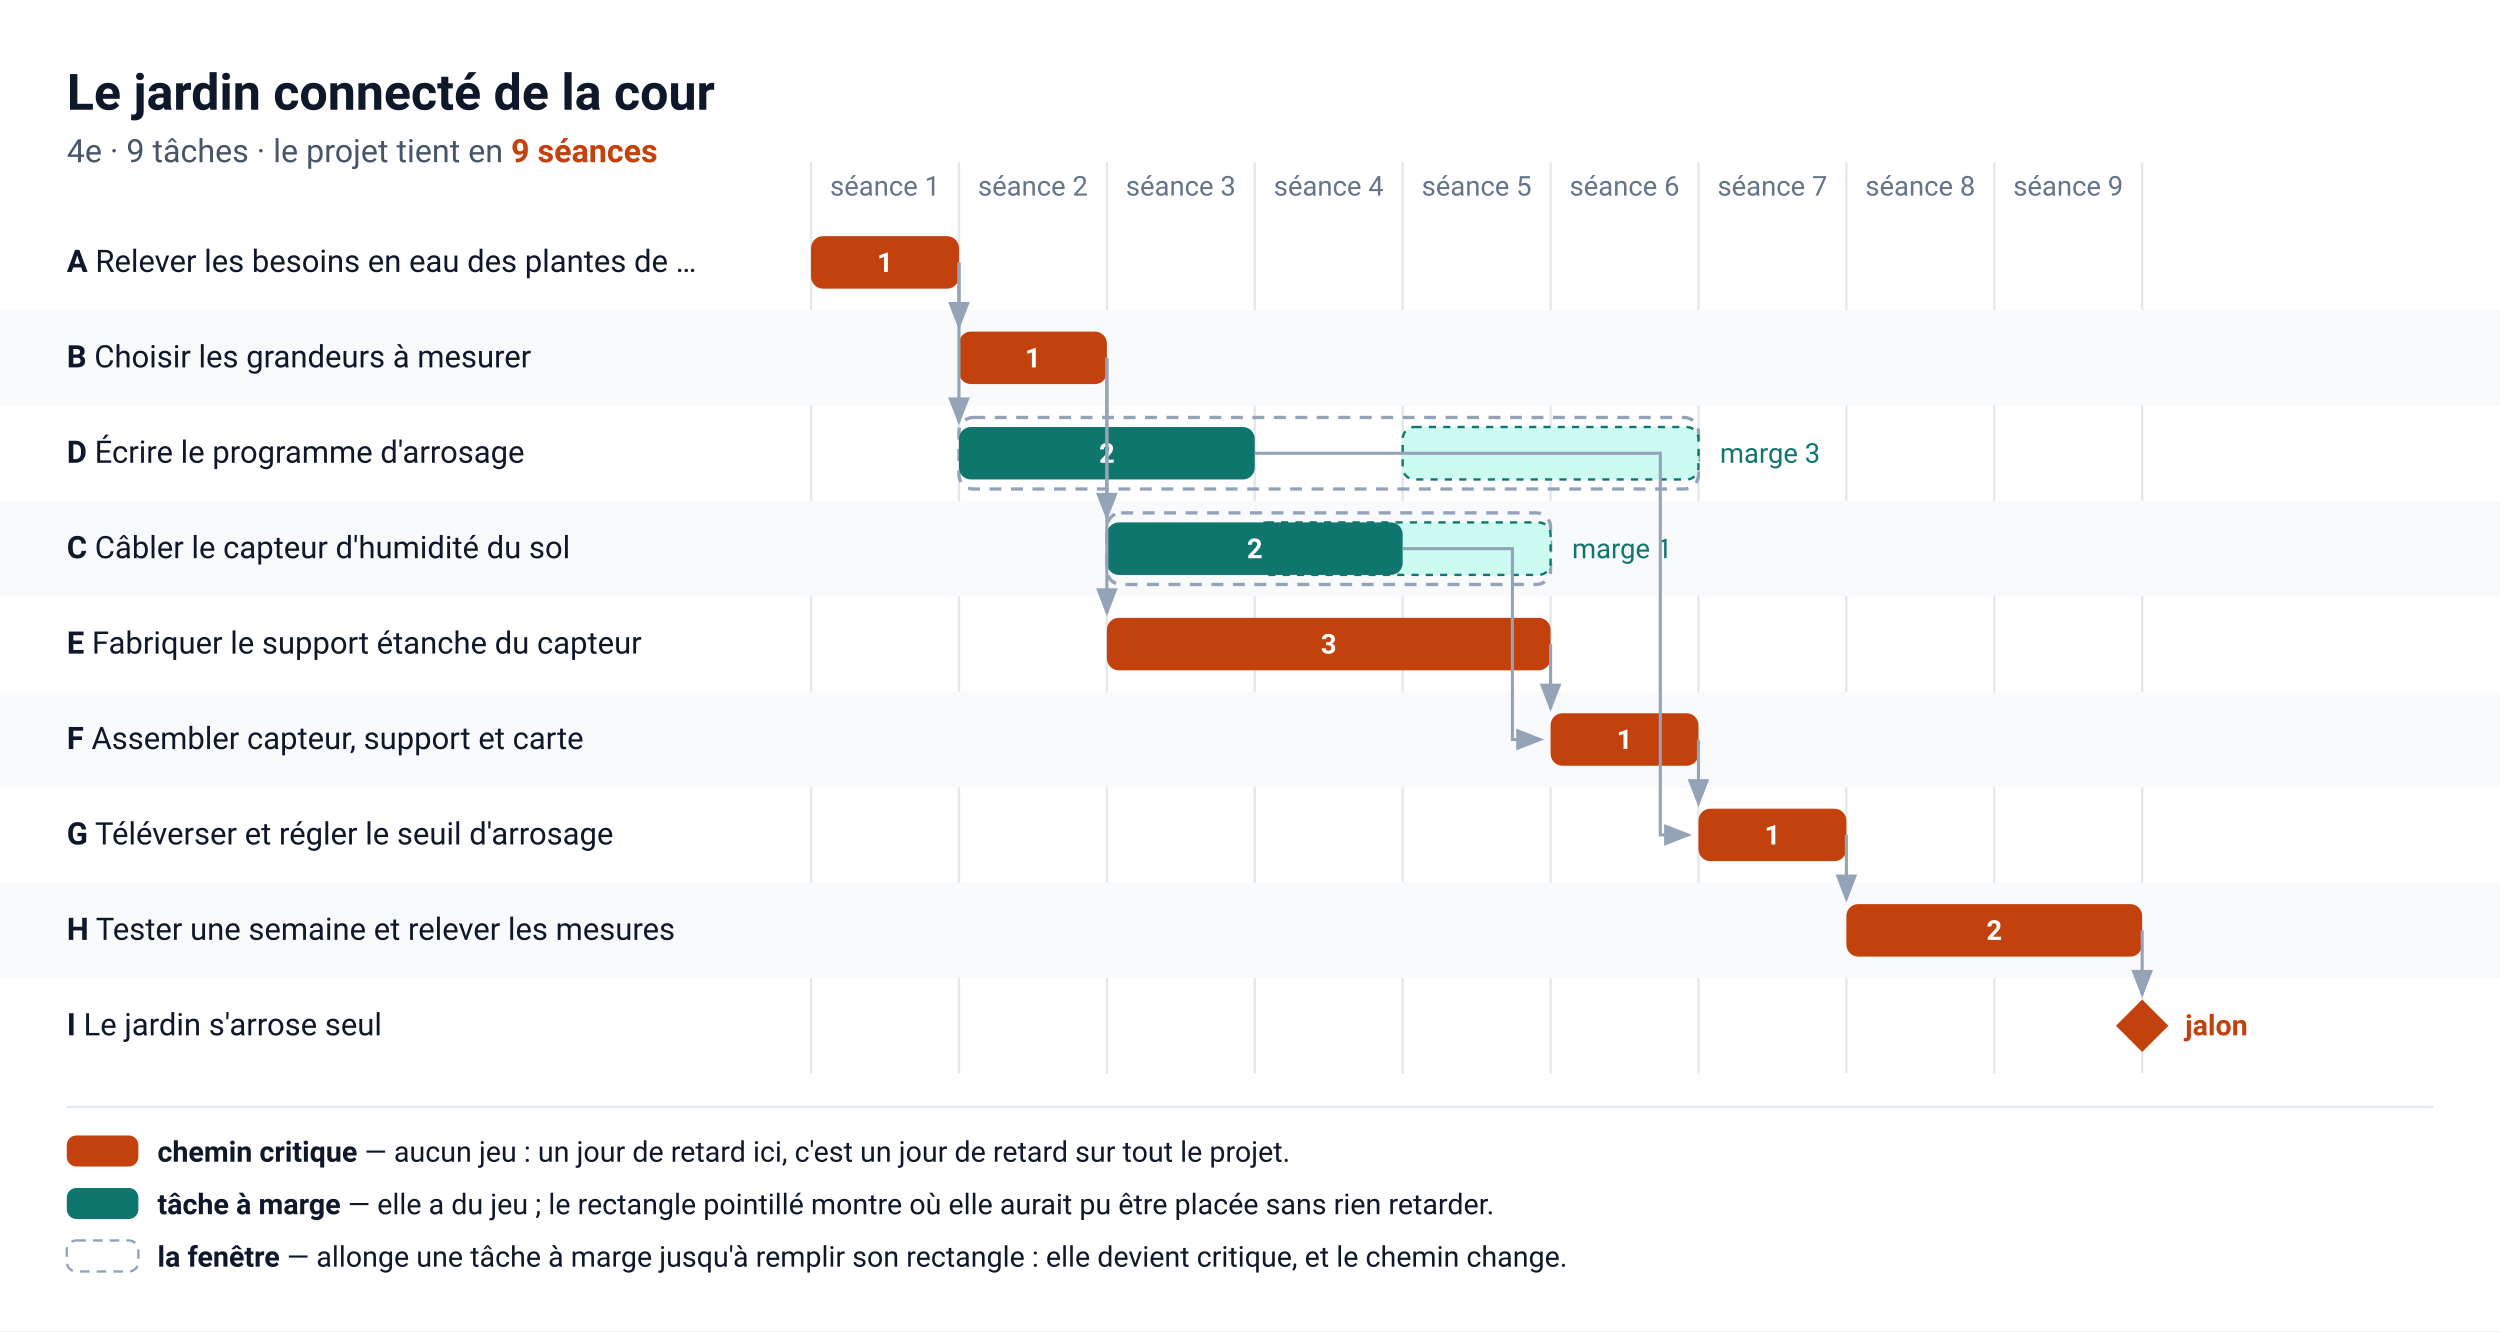
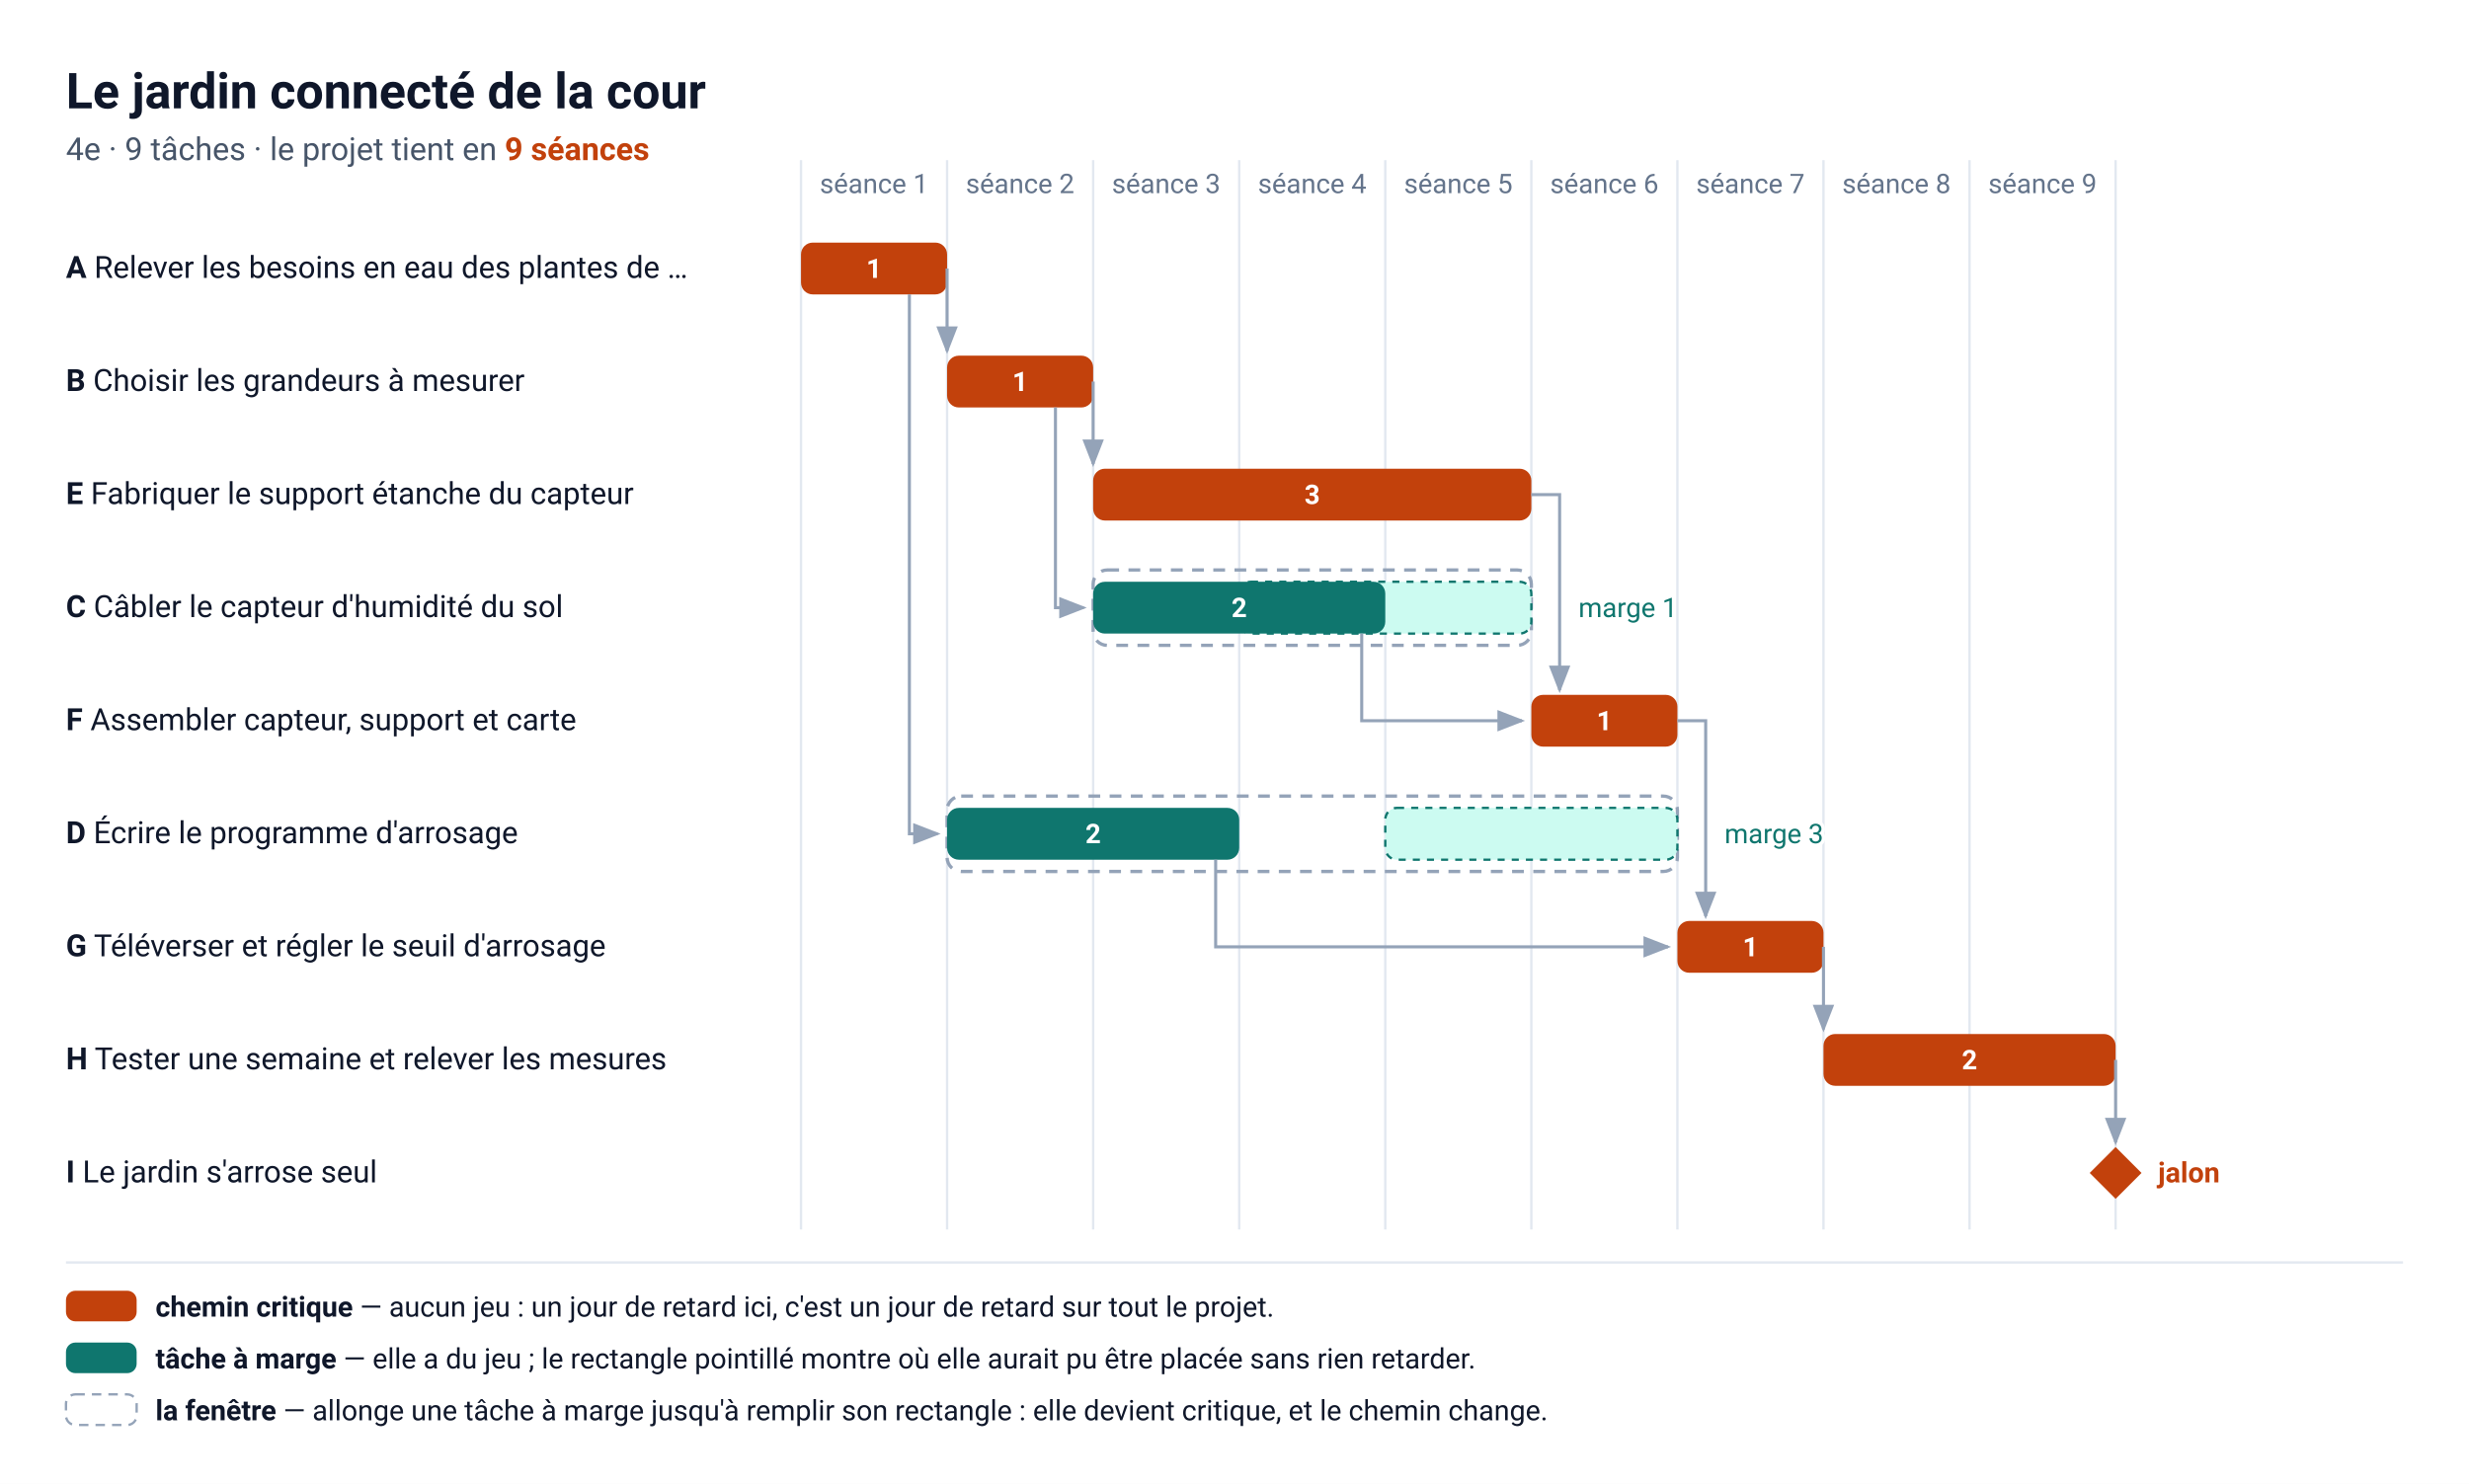
- <svg xmlns="http://www.w3.org/2000/svg" viewBox="0 0 1048 558" width="1048" height="558" font-family="system-ui,Segoe UI,Roboto,sans-serif" role="img" aria-labelledby="t d">
-   <rect width="1048" height="558" fill="#ffffff" />
+ <svg xmlns="http://www.w3.org/2000/svg" viewBox="0 0 1048 630" width="1048" height="630" font-family="system-ui,Segoe UI,Roboto,sans-serif" role="img" aria-labelledby="t d">
+   <rect width="1048" height="630" fill="#ffffff" />
  <defs>
    <marker id="fl" viewBox="0 0 9 7" markerWidth="11.7" markerHeight="9.1" refX="8" refY="3.5" markerUnits="userSpaceOnUse" orient="auto">
      <path d="M0,0 L9,3.5 L0,7 z" fill="#94a3b8" />
    </marker>
  </defs>
  <text x="28" y="46" font-size="21" font-weight="700" fill="#0f172a">Le jardin connecté de la cour</text>
  <text x="28" y="68" font-size="13.5" fill="#475569">4e · 9 tâches · le projet tient en <tspan font-weight="700" fill="#c2410c">9 séances</tspan>
  </text>
-   <line x1="340" y1="68" x2="340" y2="450" stroke="#e2e8f0" stroke-width="1" />
+   <line x1="340" y1="68" x2="340" y2="522" stroke="#e2e8f0" stroke-width="1" />
  <text x="371.0" y="82" font-size="11.5" text-anchor="middle" fill="#64748b">séance 1</text>
-   <line x1="402" y1="68" x2="402" y2="450" stroke="#e2e8f0" stroke-width="1" />
+   <line x1="402" y1="68" x2="402" y2="522" stroke="#e2e8f0" stroke-width="1" />
  <text x="433.0" y="82" font-size="11.5" text-anchor="middle" fill="#64748b">séance 2</text>
-   <line x1="464" y1="68" x2="464" y2="450" stroke="#e2e8f0" stroke-width="1" />
+   <line x1="464" y1="68" x2="464" y2="522" stroke="#e2e8f0" stroke-width="1" />
  <text x="495.0" y="82" font-size="11.5" text-anchor="middle" fill="#64748b">séance 3</text>
-   <line x1="526" y1="68" x2="526" y2="450" stroke="#e2e8f0" stroke-width="1" />
+   <line x1="526" y1="68" x2="526" y2="522" stroke="#e2e8f0" stroke-width="1" />
  <text x="557.0" y="82" font-size="11.5" text-anchor="middle" fill="#64748b">séance 4</text>
-   <line x1="588" y1="68" x2="588" y2="450" stroke="#e2e8f0" stroke-width="1" />
+   <line x1="588" y1="68" x2="588" y2="522" stroke="#e2e8f0" stroke-width="1" />
  <text x="619.0" y="82" font-size="11.5" text-anchor="middle" fill="#64748b">séance 5</text>
-   <line x1="650" y1="68" x2="650" y2="450" stroke="#e2e8f0" stroke-width="1" />
+   <line x1="650" y1="68" x2="650" y2="522" stroke="#e2e8f0" stroke-width="1" />
  <text x="681.0" y="82" font-size="11.5" text-anchor="middle" fill="#64748b">séance 6</text>
-   <line x1="712" y1="68" x2="712" y2="450" stroke="#e2e8f0" stroke-width="1" />
+   <line x1="712" y1="68" x2="712" y2="522" stroke="#e2e8f0" stroke-width="1" />
  <text x="743.0" y="82" font-size="11.5" text-anchor="middle" fill="#64748b">séance 7</text>
-   <line x1="774" y1="68" x2="774" y2="450" stroke="#e2e8f0" stroke-width="1" />
+   <line x1="774" y1="68" x2="774" y2="522" stroke="#e2e8f0" stroke-width="1" />
  <text x="805.0" y="82" font-size="11.5" text-anchor="middle" fill="#64748b">séance 8</text>
-   <line x1="836" y1="68" x2="836" y2="450" stroke="#e2e8f0" stroke-width="1" />
+   <line x1="836" y1="68" x2="836" y2="522" stroke="#e2e8f0" stroke-width="1" />
  <text x="867.0" y="82" font-size="11.5" text-anchor="middle" fill="#64748b">séance 9</text>
-   <line x1="898" y1="68" x2="898" y2="450" stroke="#e2e8f0" stroke-width="1" />
-   <text x="28" y="114.0" font-size="13" fill="#0f172a">
+   <line x1="898" y1="68" x2="898" y2="522" stroke="#e2e8f0" stroke-width="1" />
+   <text x="28" y="118.0" font-size="13" fill="#0f172a">
    <tspan font-weight="700">A</tspan>  Relever les besoins en eau des plantes de …</text>
-   <rect x="340" y="99" width="62" height="22" rx="5" fill="#c2410c" />
-   <text x="371.0" y="114.0" font-size="11.5" text-anchor="middle" fill="#fff" font-weight="700">1</text>
-   <rect x="0" y="130" width="1048" height="40" fill="#f8fafc" />
-   <text x="28" y="154.0" font-size="13" fill="#0f172a">
+   <rect x="340" y="103" width="62" height="22" rx="5" fill="#c2410c" />
+   <text x="371.0" y="118.0" font-size="11.5" text-anchor="middle" fill="#fff" font-weight="700">1</text>
+   <text x="28" y="166.0" font-size="13" fill="#0f172a">
    <tspan font-weight="700">B</tspan>  Choisir les grandeurs à mesurer</text>
-   <rect x="402" y="139" width="62" height="22" rx="5" fill="#c2410c" />
-   <text x="433.0" y="154.0" font-size="11.5" text-anchor="middle" fill="#fff" font-weight="700">1</text>
-   <text x="28" y="194.0" font-size="13" fill="#0f172a">
+   <rect x="402" y="151" width="62" height="22" rx="5" fill="#c2410c" />
+   <text x="433.0" y="166.0" font-size="11.5" text-anchor="middle" fill="#fff" font-weight="700">1</text>
+   <text x="28" y="214.0" font-size="13" fill="#0f172a">
+     <tspan font-weight="700">E</tspan>  Fabriquer le support étanche du capteur</text>
+   <rect x="464" y="199" width="186" height="22" rx="5" fill="#c2410c" />
+   <text x="557.0" y="214.0" font-size="11.5" text-anchor="middle" fill="#fff" font-weight="700">3</text>
+   <text x="28" y="262.0" font-size="13" fill="#0f172a">
+     <tspan font-weight="700">C</tspan>  Câbler le capteur d'humidité du sol</text>
+   <rect x="464" y="242" width="186" height="32" rx="6" fill="none" stroke="#94a3b8" stroke-width="1.4" stroke-dasharray="5 4" />
+   <rect x="526" y="247" width="124" height="22" rx="5" fill="#ccfbf1" stroke="#0f766e" stroke-width="1" stroke-dasharray="3 3" />
+   <rect x="464" y="247" width="124" height="22" rx="5" fill="#0f766e" />
+   <text x="526.0" y="262.0" font-size="11.5" text-anchor="middle" fill="#fff" font-weight="700">2</text>
+   <text x="670" y="262.0" font-size="11.5" fill="#0f766e" stroke="#ffffff" stroke-width="3" paint-order="stroke">marge 1</text>
+   <text x="28" y="310.0" font-size="13" fill="#0f172a">
+     <tspan font-weight="700">F</tspan>  Assembler capteur, support et carte</text>
+   <rect x="650" y="295" width="62" height="22" rx="5" fill="#c2410c" />
+   <text x="681.0" y="310.0" font-size="11.5" text-anchor="middle" fill="#fff" font-weight="700">1</text>
+   <text x="28" y="358.0" font-size="13" fill="#0f172a">
    <tspan font-weight="700">D</tspan>  Écrire le programme d'arrosage</text>
-   <rect x="402" y="175" width="310" height="30" rx="6" fill="none" stroke="#94a3b8" stroke-width="1.4" stroke-dasharray="5 4" />
-   <rect x="588" y="179" width="124" height="22" rx="5" fill="#ccfbf1" stroke="#0f766e" stroke-width="1" stroke-dasharray="3 3" />
-   <rect x="402" y="179" width="124" height="22" rx="5" fill="#0f766e" />
-   <text x="464.0" y="194.0" font-size="11.5" text-anchor="middle" fill="#fff" font-weight="700">2</text>
-   <text x="721" y="194.0" font-size="11.5" fill="#0f766e">marge 3</text>
-   <rect x="0" y="210" width="1048" height="40" fill="#f8fafc" />
-   <text x="28" y="234.0" font-size="13" fill="#0f172a">
-     <tspan font-weight="700">C</tspan>  Câbler le capteur d'humidité du sol</text>
-   <rect x="464" y="215" width="186" height="30" rx="6" fill="none" stroke="#94a3b8" stroke-width="1.4" stroke-dasharray="5 4" />
-   <rect x="526" y="219" width="124" height="22" rx="5" fill="#ccfbf1" stroke="#0f766e" stroke-width="1" stroke-dasharray="3 3" />
-   <rect x="464" y="219" width="124" height="22" rx="5" fill="#0f766e" />
-   <text x="526.0" y="234.0" font-size="11.5" text-anchor="middle" fill="#fff" font-weight="700">2</text>
-   <text x="659" y="234.0" font-size="11.5" fill="#0f766e">marge 1</text>
-   <text x="28" y="274.0" font-size="13" fill="#0f172a">
-     <tspan font-weight="700">E</tspan>  Fabriquer le support étanche du capteur</text>
-   <rect x="464" y="259" width="186" height="22" rx="5" fill="#c2410c" />
-   <text x="557.0" y="274.0" font-size="11.5" text-anchor="middle" fill="#fff" font-weight="700">3</text>
-   <rect x="0" y="290" width="1048" height="40" fill="#f8fafc" />
-   <text x="28" y="314.0" font-size="13" fill="#0f172a">
-     <tspan font-weight="700">F</tspan>  Assembler capteur, support et carte</text>
-   <rect x="650" y="299" width="62" height="22" rx="5" fill="#c2410c" />
-   <text x="681.0" y="314.0" font-size="11.5" text-anchor="middle" fill="#fff" font-weight="700">1</text>
-   <text x="28" y="354.0" font-size="13" fill="#0f172a">
+   <rect x="402" y="338" width="310" height="32" rx="6" fill="none" stroke="#94a3b8" stroke-width="1.4" stroke-dasharray="5 4" />
+   <rect x="588" y="343" width="124" height="22" rx="5" fill="#ccfbf1" stroke="#0f766e" stroke-width="1" stroke-dasharray="3 3" />
+   <rect x="402" y="343" width="124" height="22" rx="5" fill="#0f766e" />
+   <text x="464.0" y="358.0" font-size="11.5" text-anchor="middle" fill="#fff" font-weight="700">2</text>
+   <text x="732" y="358.0" font-size="11.5" fill="#0f766e" stroke="#ffffff" stroke-width="3" paint-order="stroke">marge 3</text>
+   <text x="28" y="406.0" font-size="13" fill="#0f172a">
    <tspan font-weight="700">G</tspan>  Téléverser et régler le seuil d'arrosage</text>
-   <rect x="712" y="339" width="62" height="22" rx="5" fill="#c2410c" />
-   <text x="743.0" y="354.0" font-size="11.5" text-anchor="middle" fill="#fff" font-weight="700">1</text>
-   <rect x="0" y="370" width="1048" height="40" fill="#f8fafc" />
-   <text x="28" y="394.0" font-size="13" fill="#0f172a">
+   <rect x="712" y="391" width="62" height="22" rx="5" fill="#c2410c" />
+   <text x="743.0" y="406.0" font-size="11.5" text-anchor="middle" fill="#fff" font-weight="700">1</text>
+   <text x="28" y="454.0" font-size="13" fill="#0f172a">
    <tspan font-weight="700">H</tspan>  Tester une semaine et relever les mesures</text>
-   <rect x="774" y="379" width="124" height="22" rx="5" fill="#c2410c" />
-   <text x="836.0" y="394.0" font-size="11.5" text-anchor="middle" fill="#fff" font-weight="700">2</text>
-   <text x="28" y="434.0" font-size="13" fill="#0f172a">
+   <rect x="774" y="439" width="124" height="22" rx="5" fill="#c2410c" />
+   <text x="836.0" y="454.0" font-size="11.5" text-anchor="middle" fill="#fff" font-weight="700">2</text>
+   <text x="28" y="502.0" font-size="13" fill="#0f172a">
    <tspan font-weight="700">I</tspan>  Le jardin s'arrose seul</text>
-   <path d="M898,419.0 L909,430.0 L898,441.0 L887,430.0 z" fill="#c2410c" />
-   <text x="916" y="434.0" font-size="12" font-weight="700" fill="#c2410c">jalon</text>
-   <path d="M402,110.0 V137.0" fill="none" stroke="#94a3b8" stroke-width="1.3" marker-end="url(#fl)" />
-   <path d="M402,110.0 V177.0" fill="none" stroke="#94a3b8" stroke-width="1.3" marker-end="url(#fl)" />
-   <path d="M464,150.0 V217.0" fill="none" stroke="#94a3b8" stroke-width="1.3" marker-end="url(#fl)" />
-   <path d="M464,150.0 V257.0" fill="none" stroke="#94a3b8" stroke-width="1.3" marker-end="url(#fl)" />
-   <path d="M588,230.0 H634 V310.0 H646" fill="none" stroke="#94a3b8" stroke-width="1.3" marker-end="url(#fl)" />
-   <path d="M650,270.0 V297.0" fill="none" stroke="#94a3b8" stroke-width="1.3" marker-end="url(#fl)" />
-   <path d="M526,190.0 H696 V350.0 H708" fill="none" stroke="#94a3b8" stroke-width="1.3" marker-end="url(#fl)" />
-   <path d="M712,310.0 V337.0" fill="none" stroke="#94a3b8" stroke-width="1.3" marker-end="url(#fl)" />
-   <path d="M774,350.0 V377.0" fill="none" stroke="#94a3b8" stroke-width="1.3" marker-end="url(#fl)" />
-   <path d="M898,390.0 V417.0" fill="none" stroke="#94a3b8" stroke-width="1.3" marker-end="url(#fl)" />
-   <line x1="28" y1="464" x2="1020" y2="464" stroke="#e2e8f0" />
-   <rect x="28" y="476" width="30" height="13" rx="4" fill="#c2410c" />
-   <text x="66" y="487" font-size="12" fill="#0f172a">
+   <path d="M898,487.0 L909,498.0 L898,509.0 L887,498.0 z" fill="#c2410c" />
+   <text x="916" y="502.0" font-size="12" font-weight="700" fill="#c2410c">jalon</text>
+   <path d="M402,114 V149" fill="none" stroke="#94a3b8" stroke-width="1.3" marker-end="url(#fl)" />
+   <path d="M464,162 V197" fill="none" stroke="#94a3b8" stroke-width="1.3" marker-end="url(#fl)" />
+   <path d="M448,173 V258 H460" fill="none" stroke="#94a3b8" stroke-width="1.3" marker-end="url(#fl)" />
+   <path d="M578,269 V306 H646" fill="none" stroke="#94a3b8" stroke-width="1.3" marker-end="url(#fl)" />
+   <path d="M650,210 H662 V293" fill="none" stroke="#94a3b8" stroke-width="1.3" marker-end="url(#fl)" />
+   <path d="M386,125 V354 H398" fill="none" stroke="#94a3b8" stroke-width="1.3" marker-end="url(#fl)" />
+   <path d="M516,365 V402 H708" fill="none" stroke="#94a3b8" stroke-width="1.3" marker-end="url(#fl)" />
+   <path d="M712,306 H724 V389" fill="none" stroke="#94a3b8" stroke-width="1.3" marker-end="url(#fl)" />
+   <path d="M774,402 V437" fill="none" stroke="#94a3b8" stroke-width="1.3" marker-end="url(#fl)" />
+   <path d="M898,450 V485" fill="none" stroke="#94a3b8" stroke-width="1.3" marker-end="url(#fl)" />
+   <line x1="28" y1="536" x2="1020" y2="536" stroke="#e2e8f0" />
+   <rect x="28" y="548" width="30" height="13" rx="4" fill="#c2410c" />
+   <text x="66" y="559" font-size="12" fill="#0f172a">
    <tspan font-weight="700">chemin critique</tspan> — aucun jeu : un jour de retard ici, c'est un jour de retard sur tout le projet.</text>
-   <rect x="28" y="498" width="30" height="13" rx="4" fill="#0f766e" />
-   <text x="66" y="509" font-size="12" fill="#0f172a">
+   <rect x="28" y="570" width="30" height="13" rx="4" fill="#0f766e" />
+   <text x="66" y="581" font-size="12" fill="#0f172a">
    <tspan font-weight="700">tâche à marge</tspan> — elle a du jeu ; le rectangle pointillé montre où elle aurait pu être placée sans rien retarder.</text>
-   <rect x="28" y="520" width="30" height="13" rx="4" fill="none" stroke="#94a3b8" stroke-dasharray="4 3" />
-   <text x="66" y="531" font-size="12" fill="#0f172a">
+   <rect x="28" y="592" width="30" height="13" rx="4" fill="none" stroke="#94a3b8" stroke-dasharray="4 3" />
+   <text x="66" y="603" font-size="12" fill="#0f172a">
    <tspan font-weight="700">la fenêtre</tspan> — allonge une tâche à marge jusqu'à remplir son rectangle : elle devient critique, et le chemin change.</text>
</svg>
